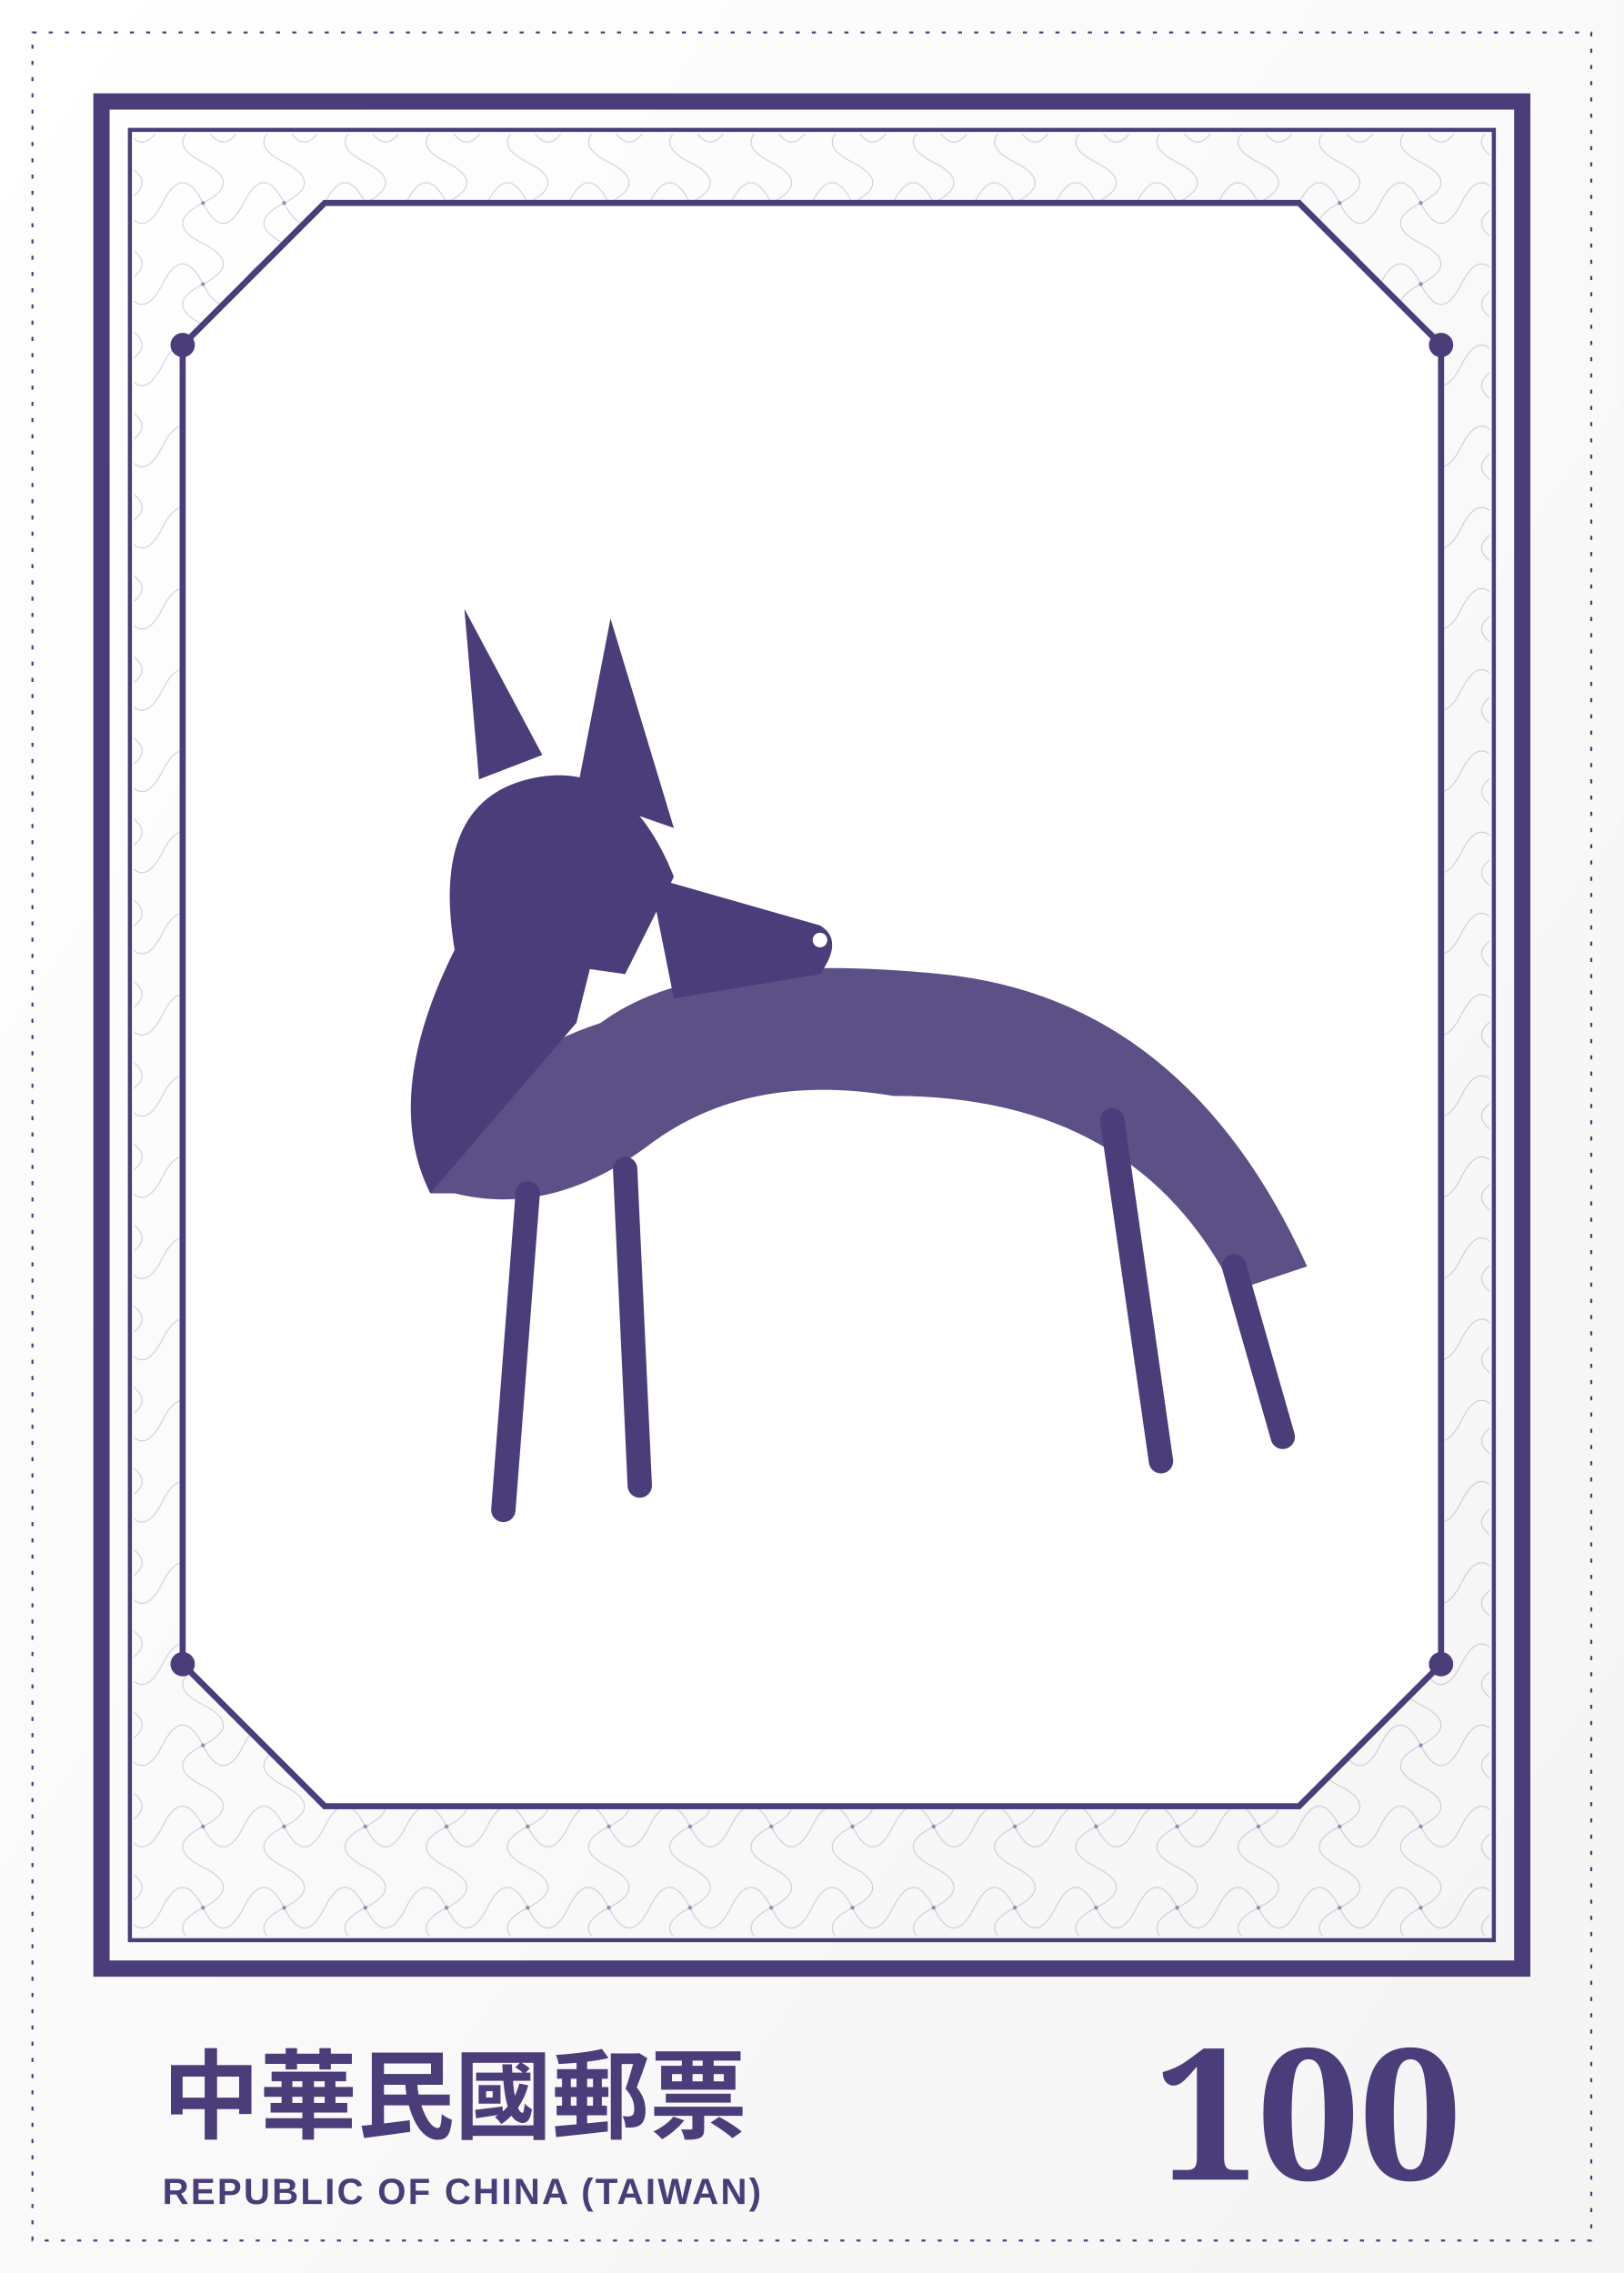
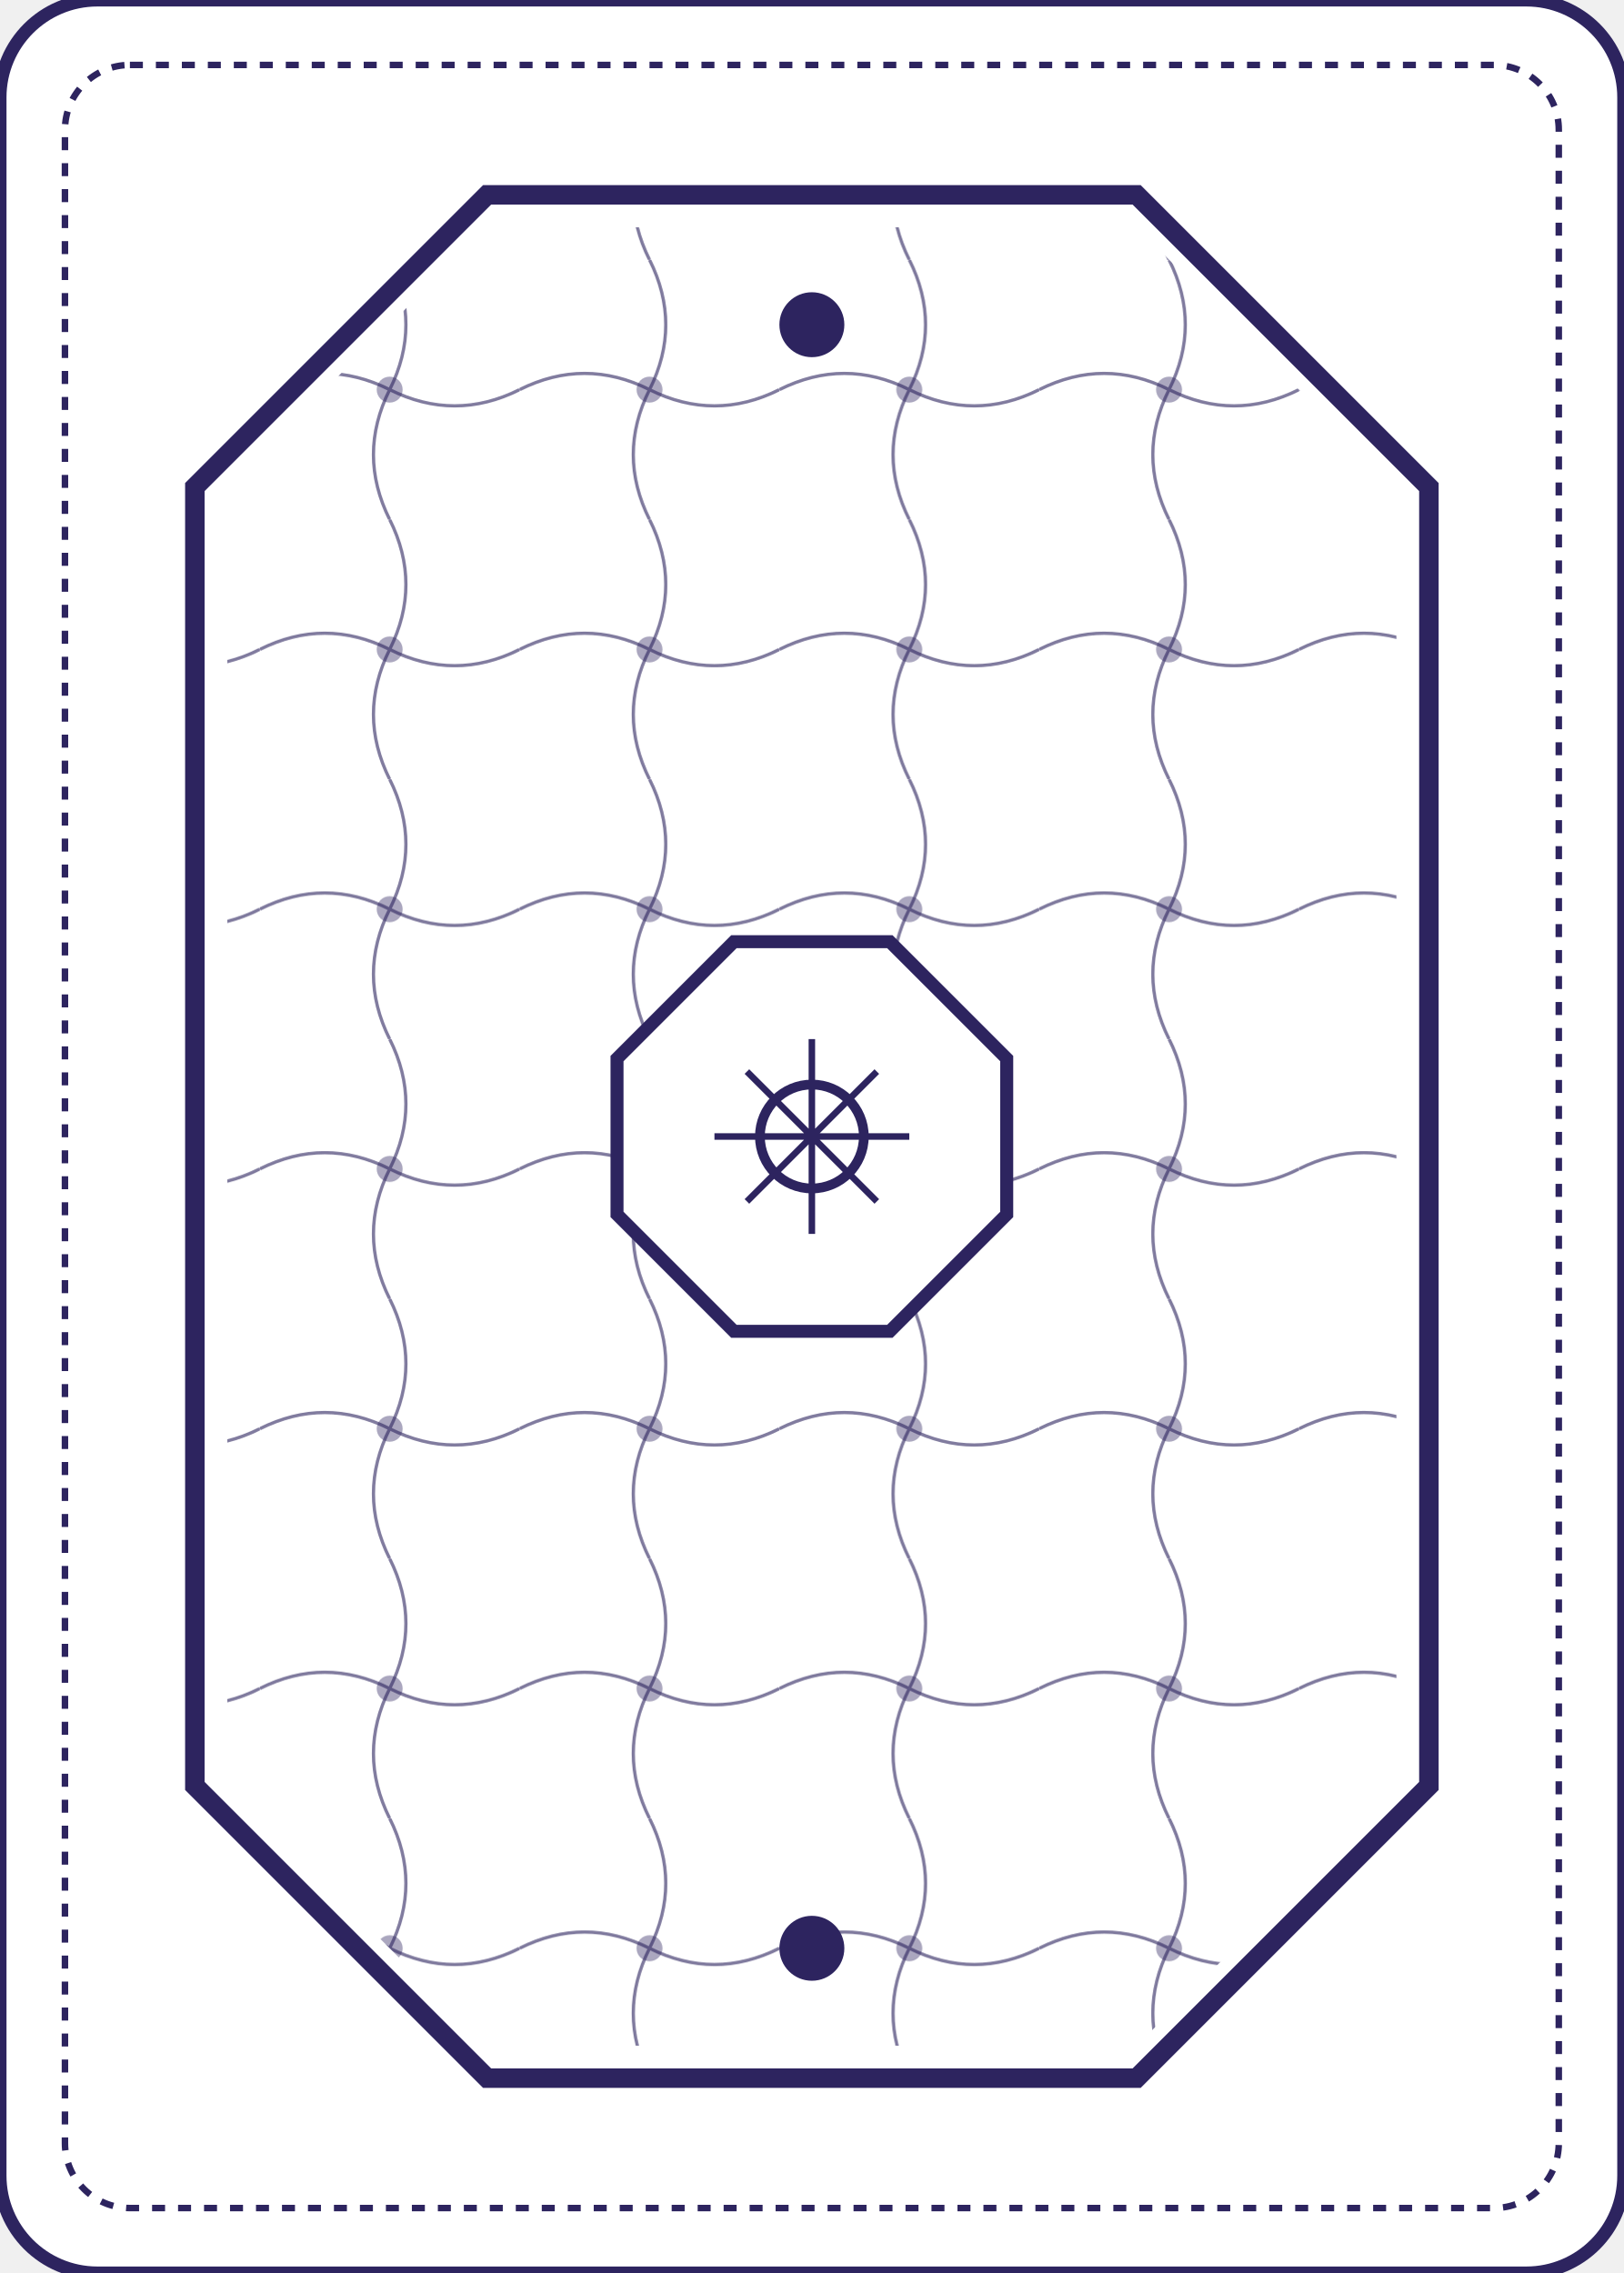
- <svg xmlns="http://www.w3.org/2000/svg" width="400" height="560" viewBox="0 0 400 560">
+ <svg xmlns="http://www.w3.org/2000/svg" width="250" height="350" viewBox="0 0 250 350">
+   <rect width="250" height="350" rx="15" fill="#FFFFFF" stroke="#2D245F" stroke-width="2" />
+   <rect x="10" y="10" width="230" height="330" rx="10" fill="none" stroke="#2D245F" stroke-width="1" stroke-dasharray="2,2" />
+   <path d="M75 30 L175 30 L220 75 L220 275 L175 320 L75 320 L30 275 L30 75 Z" fill="none" stroke="#2D245F" stroke-width="3" />
  <defs>
-     <pattern id="fine-scroll" width="20" height="20" patternUnits="userSpaceOnUse">
-       <path d="M0,10 Q5,0 10,10 T20,10 M10,0 Q20,5 10,10 T10,20" fill="none" stroke="#4B3D7A" stroke-width="0.2" opacity="0.3" />
-       <circle cx="10" cy="10" r="0.5" fill="#4B3D7A" opacity="0.5" />
+     <pattern id="scrollWork" x="0" y="0" width="40" height="40" patternUnits="userSpaceOnUse">
+       <path d="M20 0 Q25 10 20 20 T20 40 M0 20 Q10 15 20 20 T40 20" fill="none" stroke="#2D245F" stroke-width="0.5" opacity="0.6" />
+       <circle cx="20" cy="20" r="2" fill="#2D245F" opacity="0.4" />
    </pattern>
-     <linearGradient id="paper-texture" x1="0" y1="0" x2="1" y2="1">
-       <stop offset="0%" stop-color="#ffffff" />
-       <stop offset="100%" stop-color="#f4f4f4" />
-     </linearGradient>
  </defs>
-   <rect width="400" height="560" fill="url(#paper-texture)" />
-   <rect x="8" y="8" width="384" height="544" fill="none" stroke="#4B3D7A" stroke-width="0.5" stroke-dasharray="1,3" />
-   <rect x="25" y="25" width="350" height="460" fill="none" stroke="#4B3D7A" stroke-width="4" />
-   <rect x="32" y="32" width="336" height="446" fill="none" stroke="#4B3D7A" stroke-width="1" />
-   <rect x="33" y="33" width="334" height="444" fill="url(#fine-scroll)" />
-   <path d="M 80,50 L 320,50 L 355,85 L 355,410 L 320,445 L 80,445 L 45,410 L 45,85 Z" fill="white" stroke="#4B3D7A" stroke-width="1.5" />
-   <g transform="translate(100, 150) scale(1.2)" fill="#4B3D7A">
-     <path d="M10,120 Q30,125 50,110 T100,100 Q150,100 170,140 L185,135 Q160,80 110,75 T40,85 Q10,95 5,120 Z" opacity="0.9" />
-     <path d="M25,120 L20,185 M45,115 L48,180 M145,105 L155,175 M170,135 L180,170" stroke="#4B3D7A" stroke-width="5" stroke-linecap="round" />
-     <g transform="translate(0, 0)">
-       <path d="M5,120 Q-5,100 10,70 T40,65 L35,85 Z" />
-       <path d="M10,70 Q5,40 25,35 T55,55 L45,75 Z" />
-       <path d="M15,35 L12,0 L28,30 Z" />
-       <path d="M35,38 L42,2 L55,45 Z" />
-       <path d="M50,55 L85,65 Q90,68 85,75 L55,80 Z" />
-       <circle cx="85" cy="68" r="1.5" fill="white" />
-     </g>
+   <path d="M75 35 L175 35 L215 75 L215 275 L175 315 L75 315 L35 275 L35 75 Z" fill="url(#scrollWork)" />
+   <g transform="translate(125, 175)">
+     <path d="M-30 -12 L-12 -30 L12 -30 L30 -12 L30 12 L12 30 L-12 30 L-30 12 Z" fill="#FFFFFF" stroke="#2D245F" stroke-width="2" />
+     <circle r="8" fill="none" stroke="#2D245F" stroke-width="1.5" />
+     <path d="M0 -15 L0 15 M-15 0 L15 0 M-10 -10 L10 10 M-10 10 L10 -10" stroke="#2D245F" stroke-width="1" />
  </g>
-   <g transform="translate(25, 495)">
-     <text x="15" y="30" fill="#4B3D7A" font-family="serif" font-weight="900" font-size="24">中華民國郵票</text>
-     <text x="15" y="48" fill="#4B3D7A" font-family="Arial" font-size="9" font-weight="bold" letter-spacing="0.5">REPUBLIC OF CHINA (TAIWAN)</text>
-     <text x="335" y="42" text-anchor="end" fill="#4B3D7A" font-family="serif" font-weight="900" font-size="45">100</text>
-   </g>
-   <circle cx="45" cy="85" r="3" fill="#4B3D7A" />
-   <circle cx="355" cy="85" r="3" fill="#4B3D7A" />
-   <circle cx="45" cy="410" r="3" fill="#4B3D7A" />
-   <circle cx="355" cy="410" r="3" fill="#4B3D7A" />
+   <circle cx="125" cy="50" r="5" fill="#2D245F" />
+   <circle cx="125" cy="300" r="5" fill="#2D245F" />
</svg>
